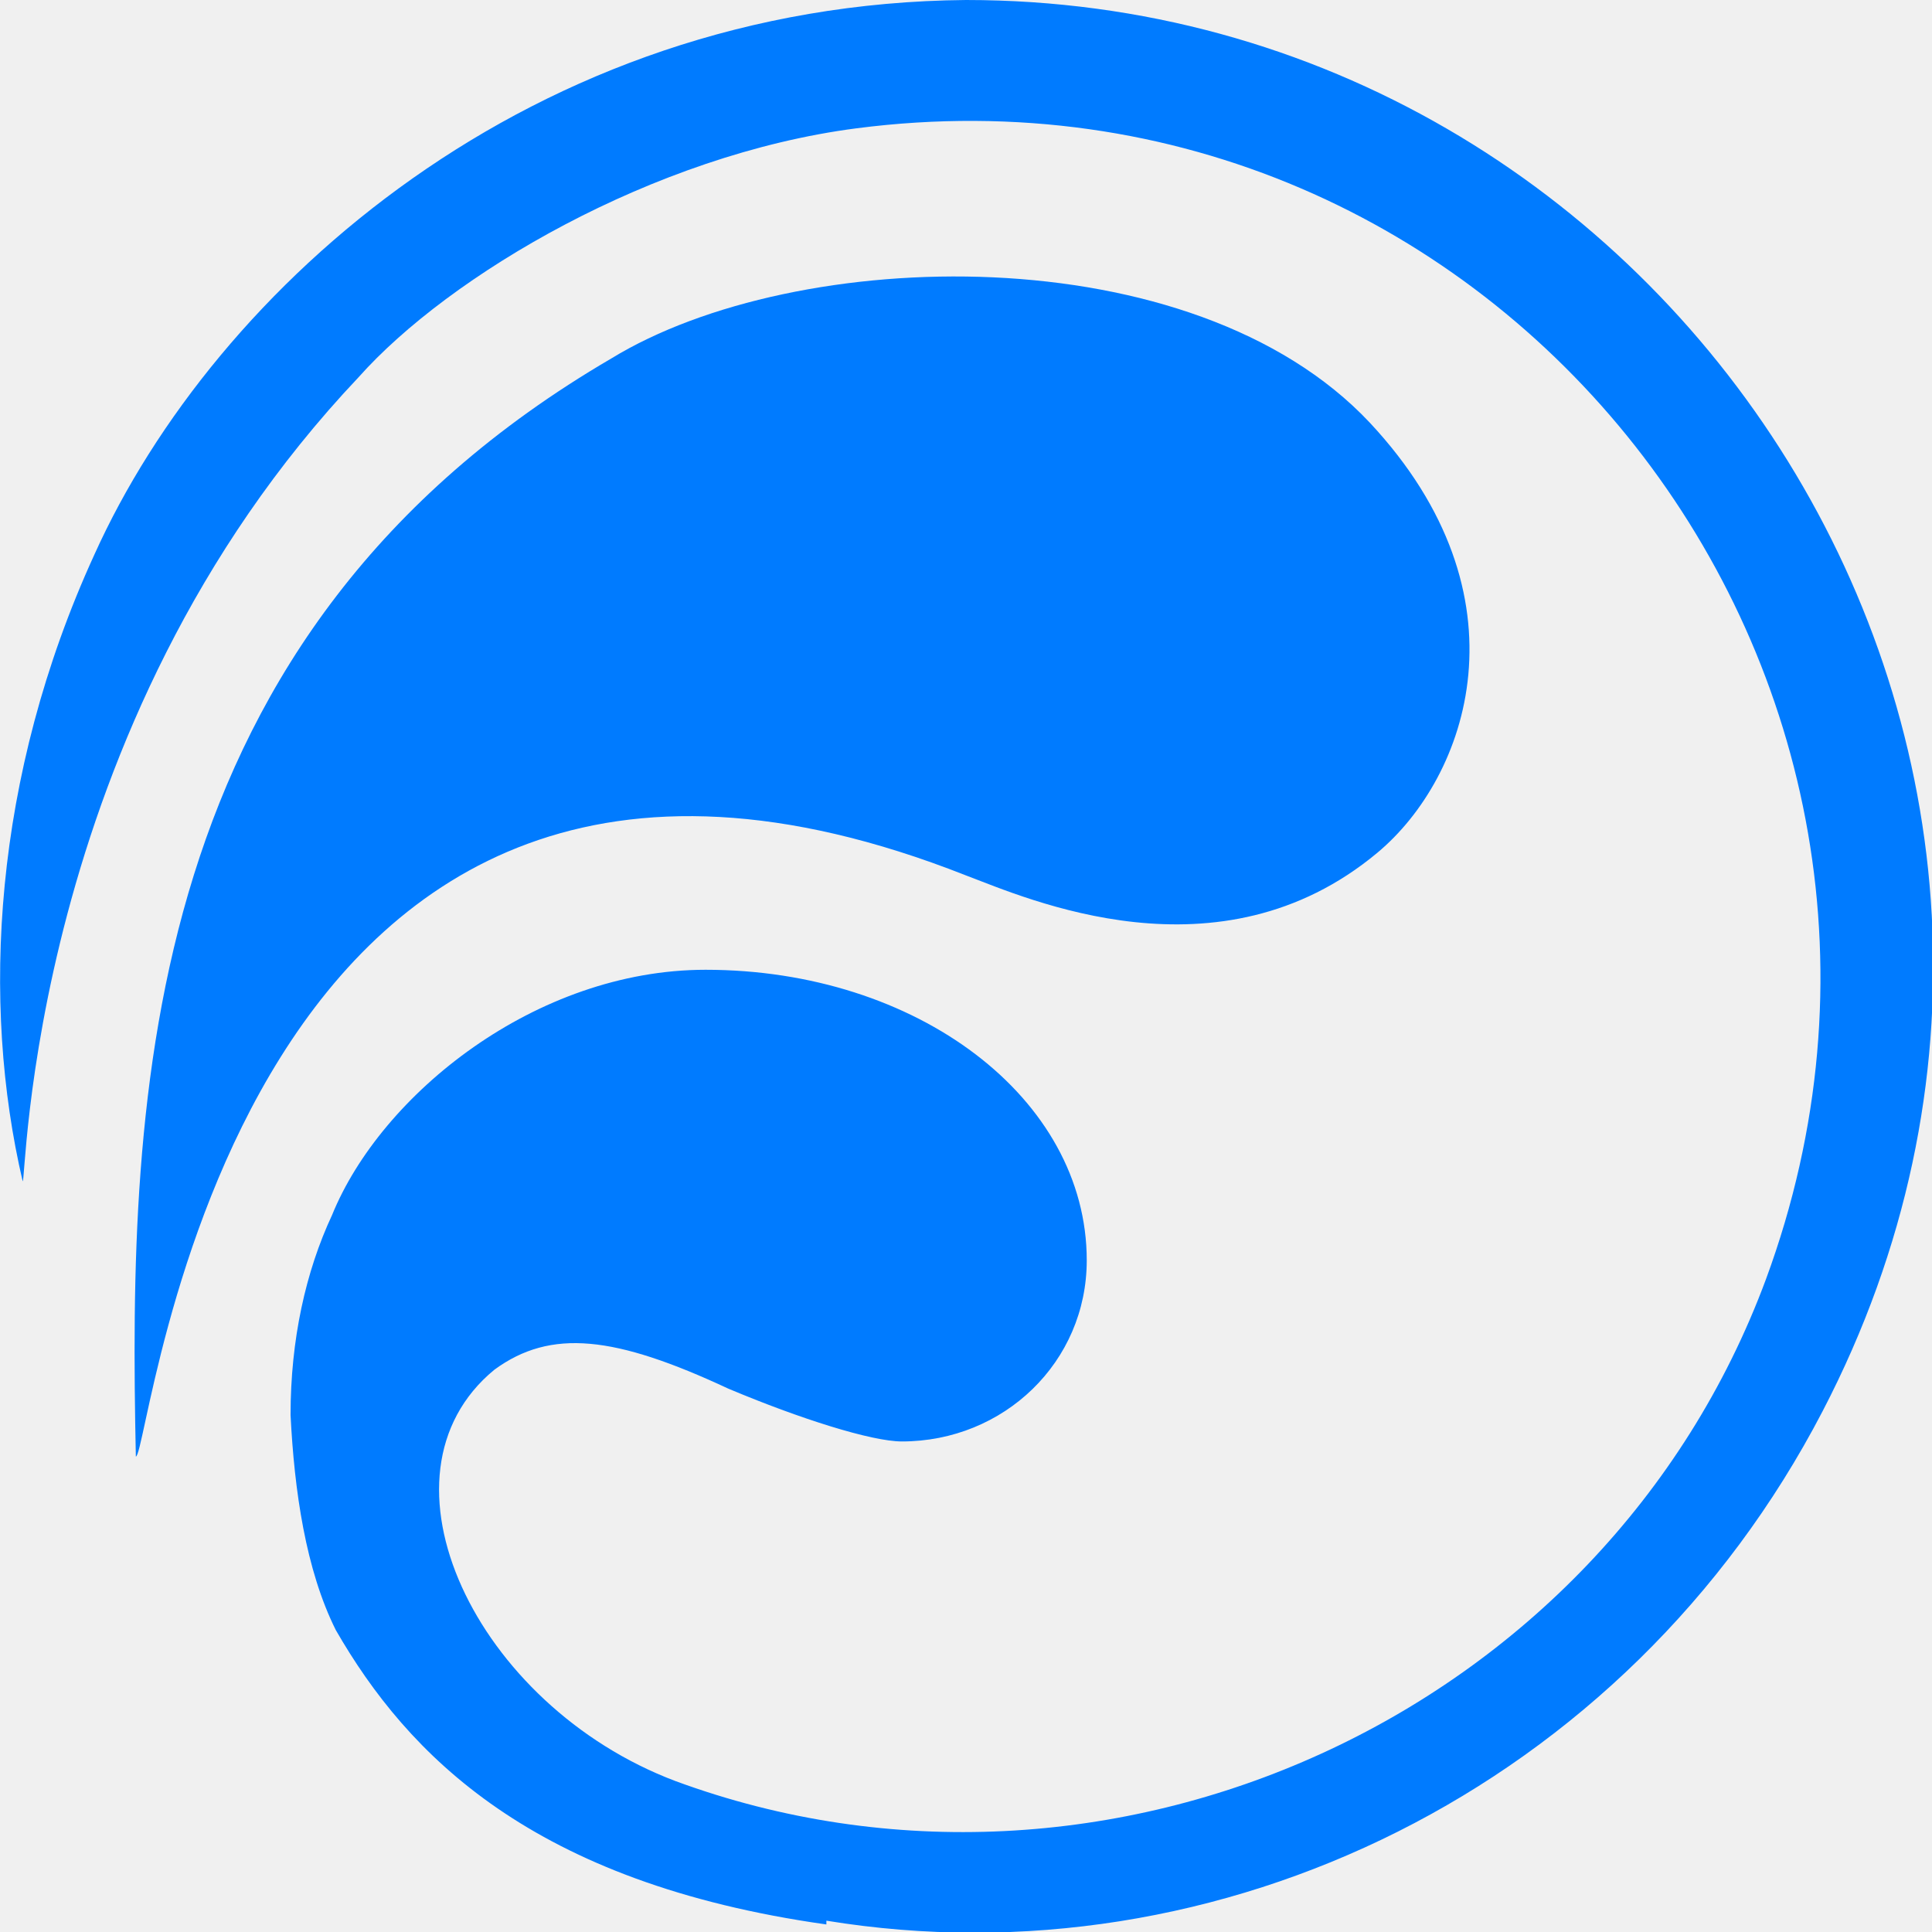
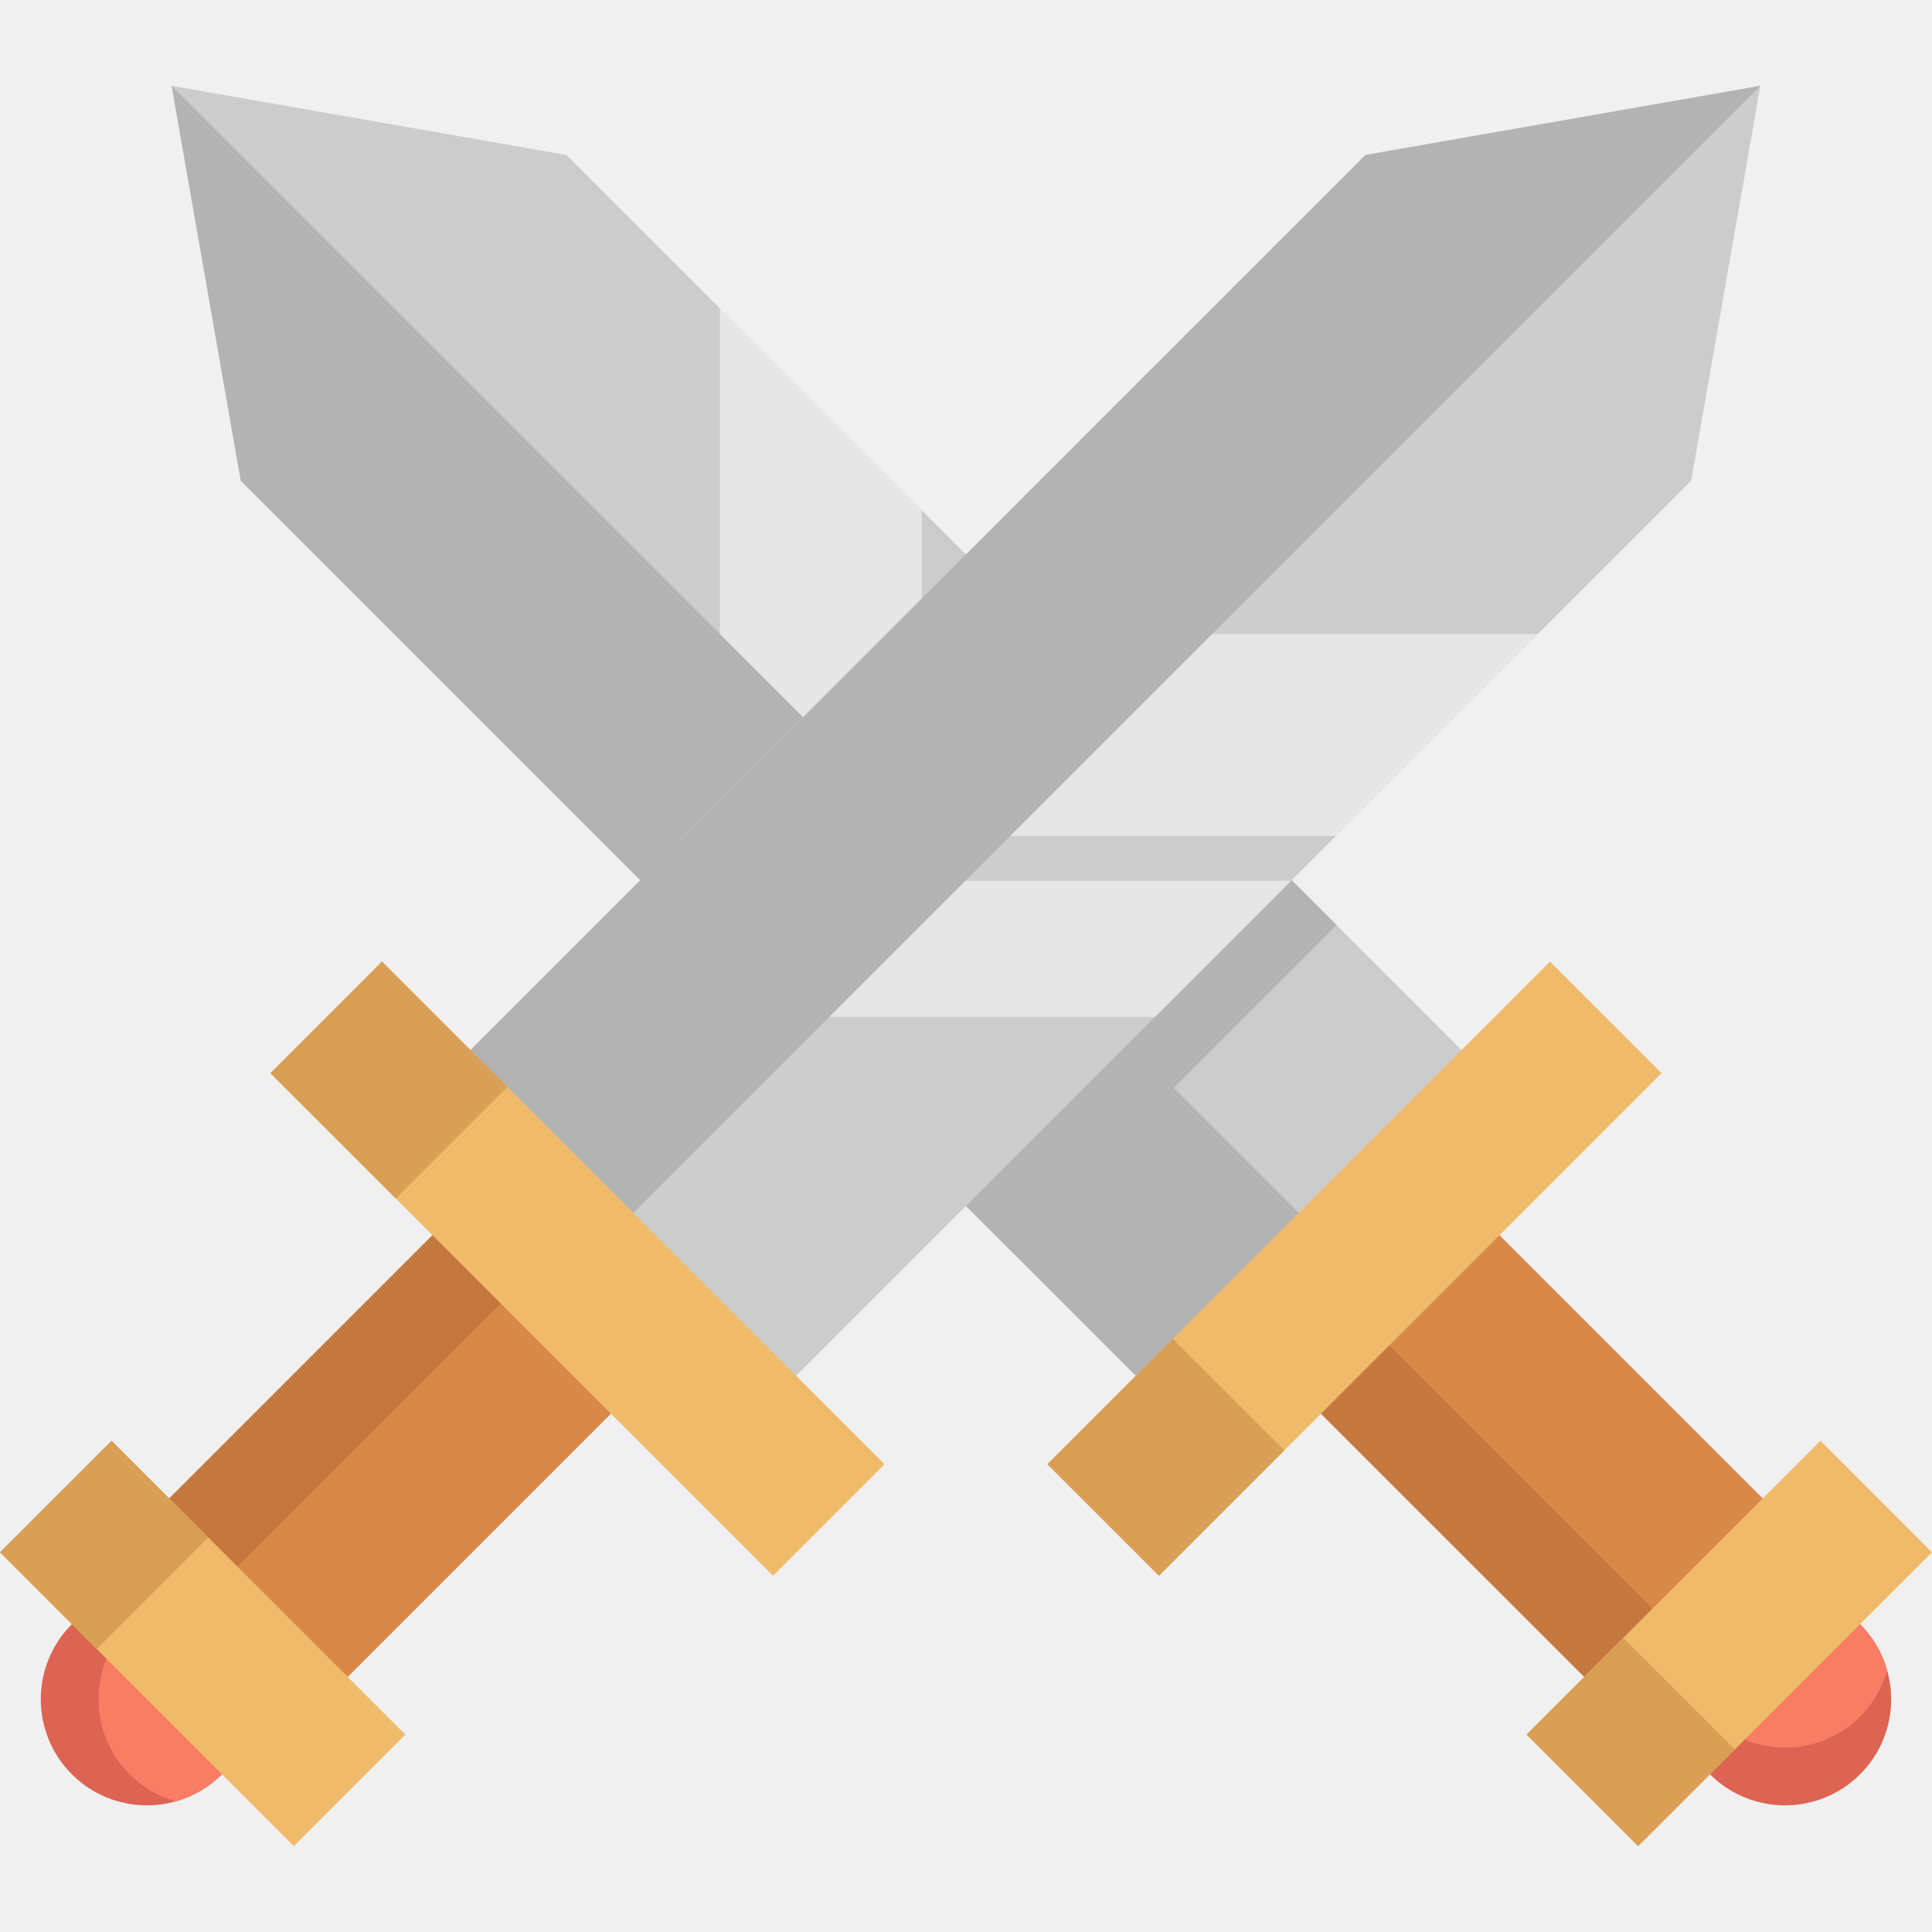
- <svg xmlns="http://www.w3.org/2000/svg" width="512" height="512">
-   <path d="M36 386c-2-96 1-218 126-291 49-30 154-33 201 17 43 46 26 94 2 114-42 35-93 12-109 6C61 155 40 386 36 386z" fill="#007bff" />
-   <path d="M219 510c-78-11-111-45-130-78-8-16-11-37-12-57 0-20 4-38 11-53 13-32 54-65 99-65 56 0 101 34 101 77 0 27-22 48-49 48-8 0-27-6-46-14-30-14-47-16-62-5-34 28-5 89 48 109 114 42 246-17 289-133 59-160-71-327-241-305-54 7-108 39-132 66C7 193 7 315 6 313-5 266-2 206 25 147 57 76 141 1 256 0c188 0 317 201 227 374-52 100-160 152-264 135z" fill="#007bff" />
+ <svg xmlns="http://www.w3.org/2000/svg" version="1.1" id="Layer_1" x="0px" y="0px" viewBox="0 0 512 512" style="enable-background:new 0 0 512 512;" xml:space="preserve">
+   <polygon style="fill:#CCCCCC;" points="45.489,22.741 150.132,41.071 190.766,81.705 244.266,135.205 256.151,147.09   292.238,183.177 387.328,278.266 354.527,331.779 352.973,334.301 313.37,357.382 301.002,364.592 292.238,355.828 256.151,319.741   63.806,127.397 " />
+   <polygon style="fill:#F2F2F2;" points="256.151,147.09 292.238,183.177 292.238,355.828 256.151,319.741 " />
+   <polygon style="fill:#E6E6E6;" points="190.769,81.704 244.269,135.204 244.269,307.855 190.769,254.356 " />
+   <polygon style="fill:#B3B3B3;" points="45.491,22.739 63.809,127.395 301.004,364.591 358.64,335.887 " />
+   <polygon style="fill:#D88948;" points="397.38,327.332 467.147,397.098 463.4,436.635 419.85,444.395 350.084,374.641   360.221,334.306 " />
+   <polygon style="fill:#C4783F;" points="357.34,345.773 446.884,435.318 419.85,444.395 350.084,374.641 " />
+   <path style="fill:#DD6352;" d="M492.939,430.422c3.528,3.528,5.923,7.77,7.184,12.254c2.675,9.477,0.28,20.075-7.184,27.527  c-10.98,10.98-28.788,10.98-39.781,0l2.509-13.057l3.057-15.846L492.939,430.422z" />
+   <path style="fill:#F97C64;" d="M492.939,430.422c3.528,3.528,5.923,7.77,7.184,12.254c-1.261,4.484-3.656,8.713-7.184,12.241  c-10.178,10.178-26.228,10.917-37.272,2.229l3.057-15.846L492.939,430.422z" />
+   <polygon style="fill:#EFBB6A;" points="482.429,381.811 512,411.381 492.94,430.424 434.114,489.249 404.553,459.687 " />
+   <polygon style="fill:#D89F55;" points="430.187,434.053 459.757,463.623 440.699,482.665 434.114,489.249 404.553,459.687 " />
+   <polygon style="fill:#EFBB6A;" points="440.338,284.38 307.131,417.587 277.57,388.026 410.768,254.828 " />
+   <polygon style="fill:#D89F55;" points="340.358,384.36 307.131,417.587 277.57,388.026 310.788,354.808 " />
+   <polygon style="fill:#FFFFFF;" points="169.826,233.413 205.913,269.5 306.061,269.5 342.148,233.413 " />
+   <polygon style="fill:#B3B3B3;" points="354.209,245.145 354.043,245.298 317.956,281.384 267.883,331.47 205.912,269.5   181.557,245.145 267.883,158.819 342.477,233.413 " />
+   <polygon style="fill:#FFFFFF;" points="342.158,233.413 306.071,269.5 205.925,269.5 169.838,233.413 " />
+   <polygon style="fill:#CCCCCC;" points="466.507,22.751 448.177,127.394 407.543,168.028 354.043,221.528 342.158,233.413   306.071,269.5 210.982,364.589 157.469,331.789 154.947,330.235 131.866,290.632 124.656,278.264 133.42,269.5 169.507,233.413   361.851,41.068 " />
+   <g>
+     <polygon style="fill:#E6E6E6;" points="342.158,233.413 306.071,269.5 133.42,269.5 169.507,233.413  " />
+     <polygon style="fill:#E6E6E6;" points="407.544,168.031 354.044,221.531 181.393,221.531 234.892,168.031  " />
+   </g>
+   <polygon style="fill:#B3B3B3;" points="466.509,22.753 361.853,41.071 124.657,278.266 153.361,335.902 " />
+   <polygon style="fill:#D88948;" points="161.916,374.642 92.15,444.409 52.615,440.662 44.853,397.112 114.607,327.346   154.943,337.483 " />
+   <polygon style="fill:#C4783F;" points="143.476,334.602 53.932,424.146 44.853,397.112 114.607,327.346 " />
+   <path style="fill:#DD6352;" d="M58.826,470.201c-3.528,3.528-7.77,5.923-12.254,7.184c-9.477,2.675-20.075,0.28-27.527-7.184  c-10.98-10.98-10.98-28.788,0-39.781l13.057,2.509l15.846,3.057L58.826,470.201z" />
+   <path style="fill:#F97C64;" d="M58.826,470.201c-3.528,3.528-7.77,5.923-12.254,7.184c-4.484-1.261-8.713-3.656-12.241-7.184  c-10.178-10.178-10.917-26.228-2.229-37.272l15.846,3.057L58.826,470.201z" />
+   <polygon style="fill:#EFBB6A;" points="107.438,459.691 77.866,489.261 58.826,470.202 0,411.376 29.561,381.815 " />
+   <polygon style="fill:#D89F55;" points="55.195,407.449 25.625,437.019 6.584,417.961 0,411.376 29.561,381.815 " />
+   <polygon style="fill:#EFBB6A;" points="204.867,417.6 71.661,284.393 101.223,254.832 234.421,388.03 " />
+   <polygon style="fill:#D89F55;" points="104.889,317.62 71.661,284.393 101.223,254.832 134.441,288.05 " />
+   <g>
+ </g>
+   <g>
+ </g>
+   <g>
+ </g>
+   <g>
+ </g>
+   <g>
+ </g>
+   <g>
+ </g>
+   <g>
+ </g>
+   <g>
+ </g>
+   <g>
+ </g>
+   <g>
+ </g>
+   <g>
+ </g>
+   <g>
+ </g>
+   <g>
+ </g>
+   <g>
+ </g>
+   <g>
+ </g>
</svg>
